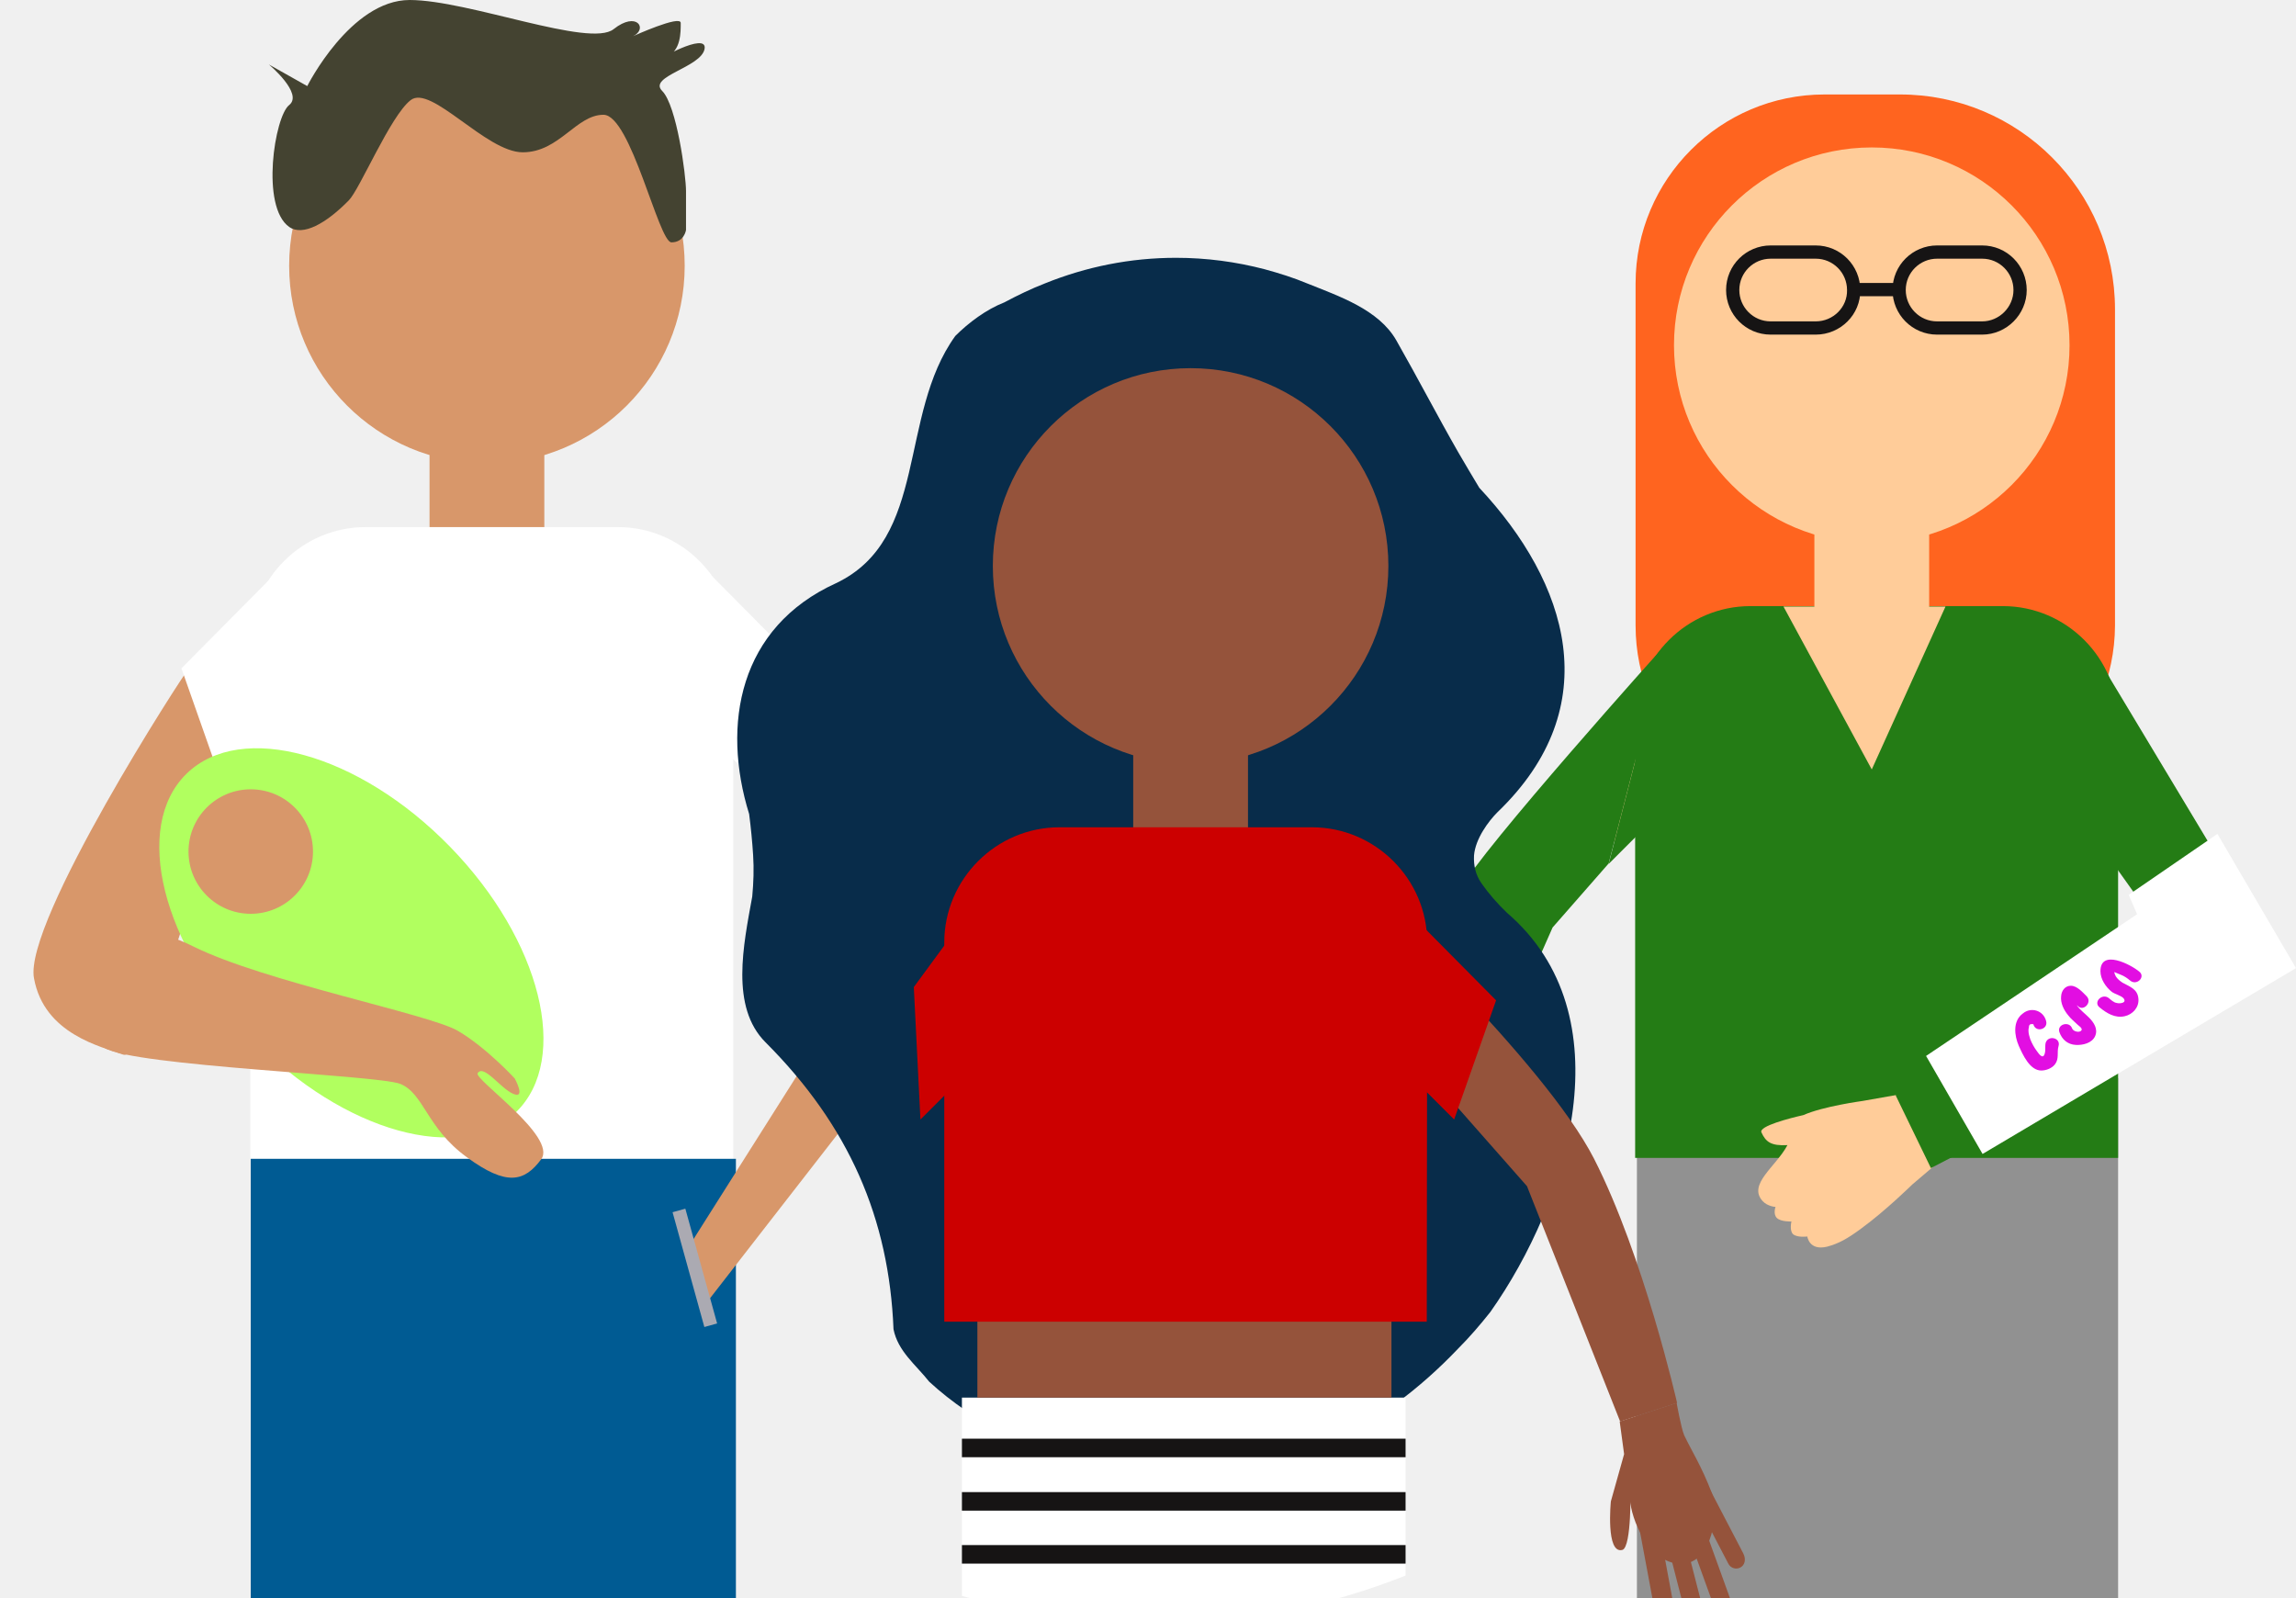
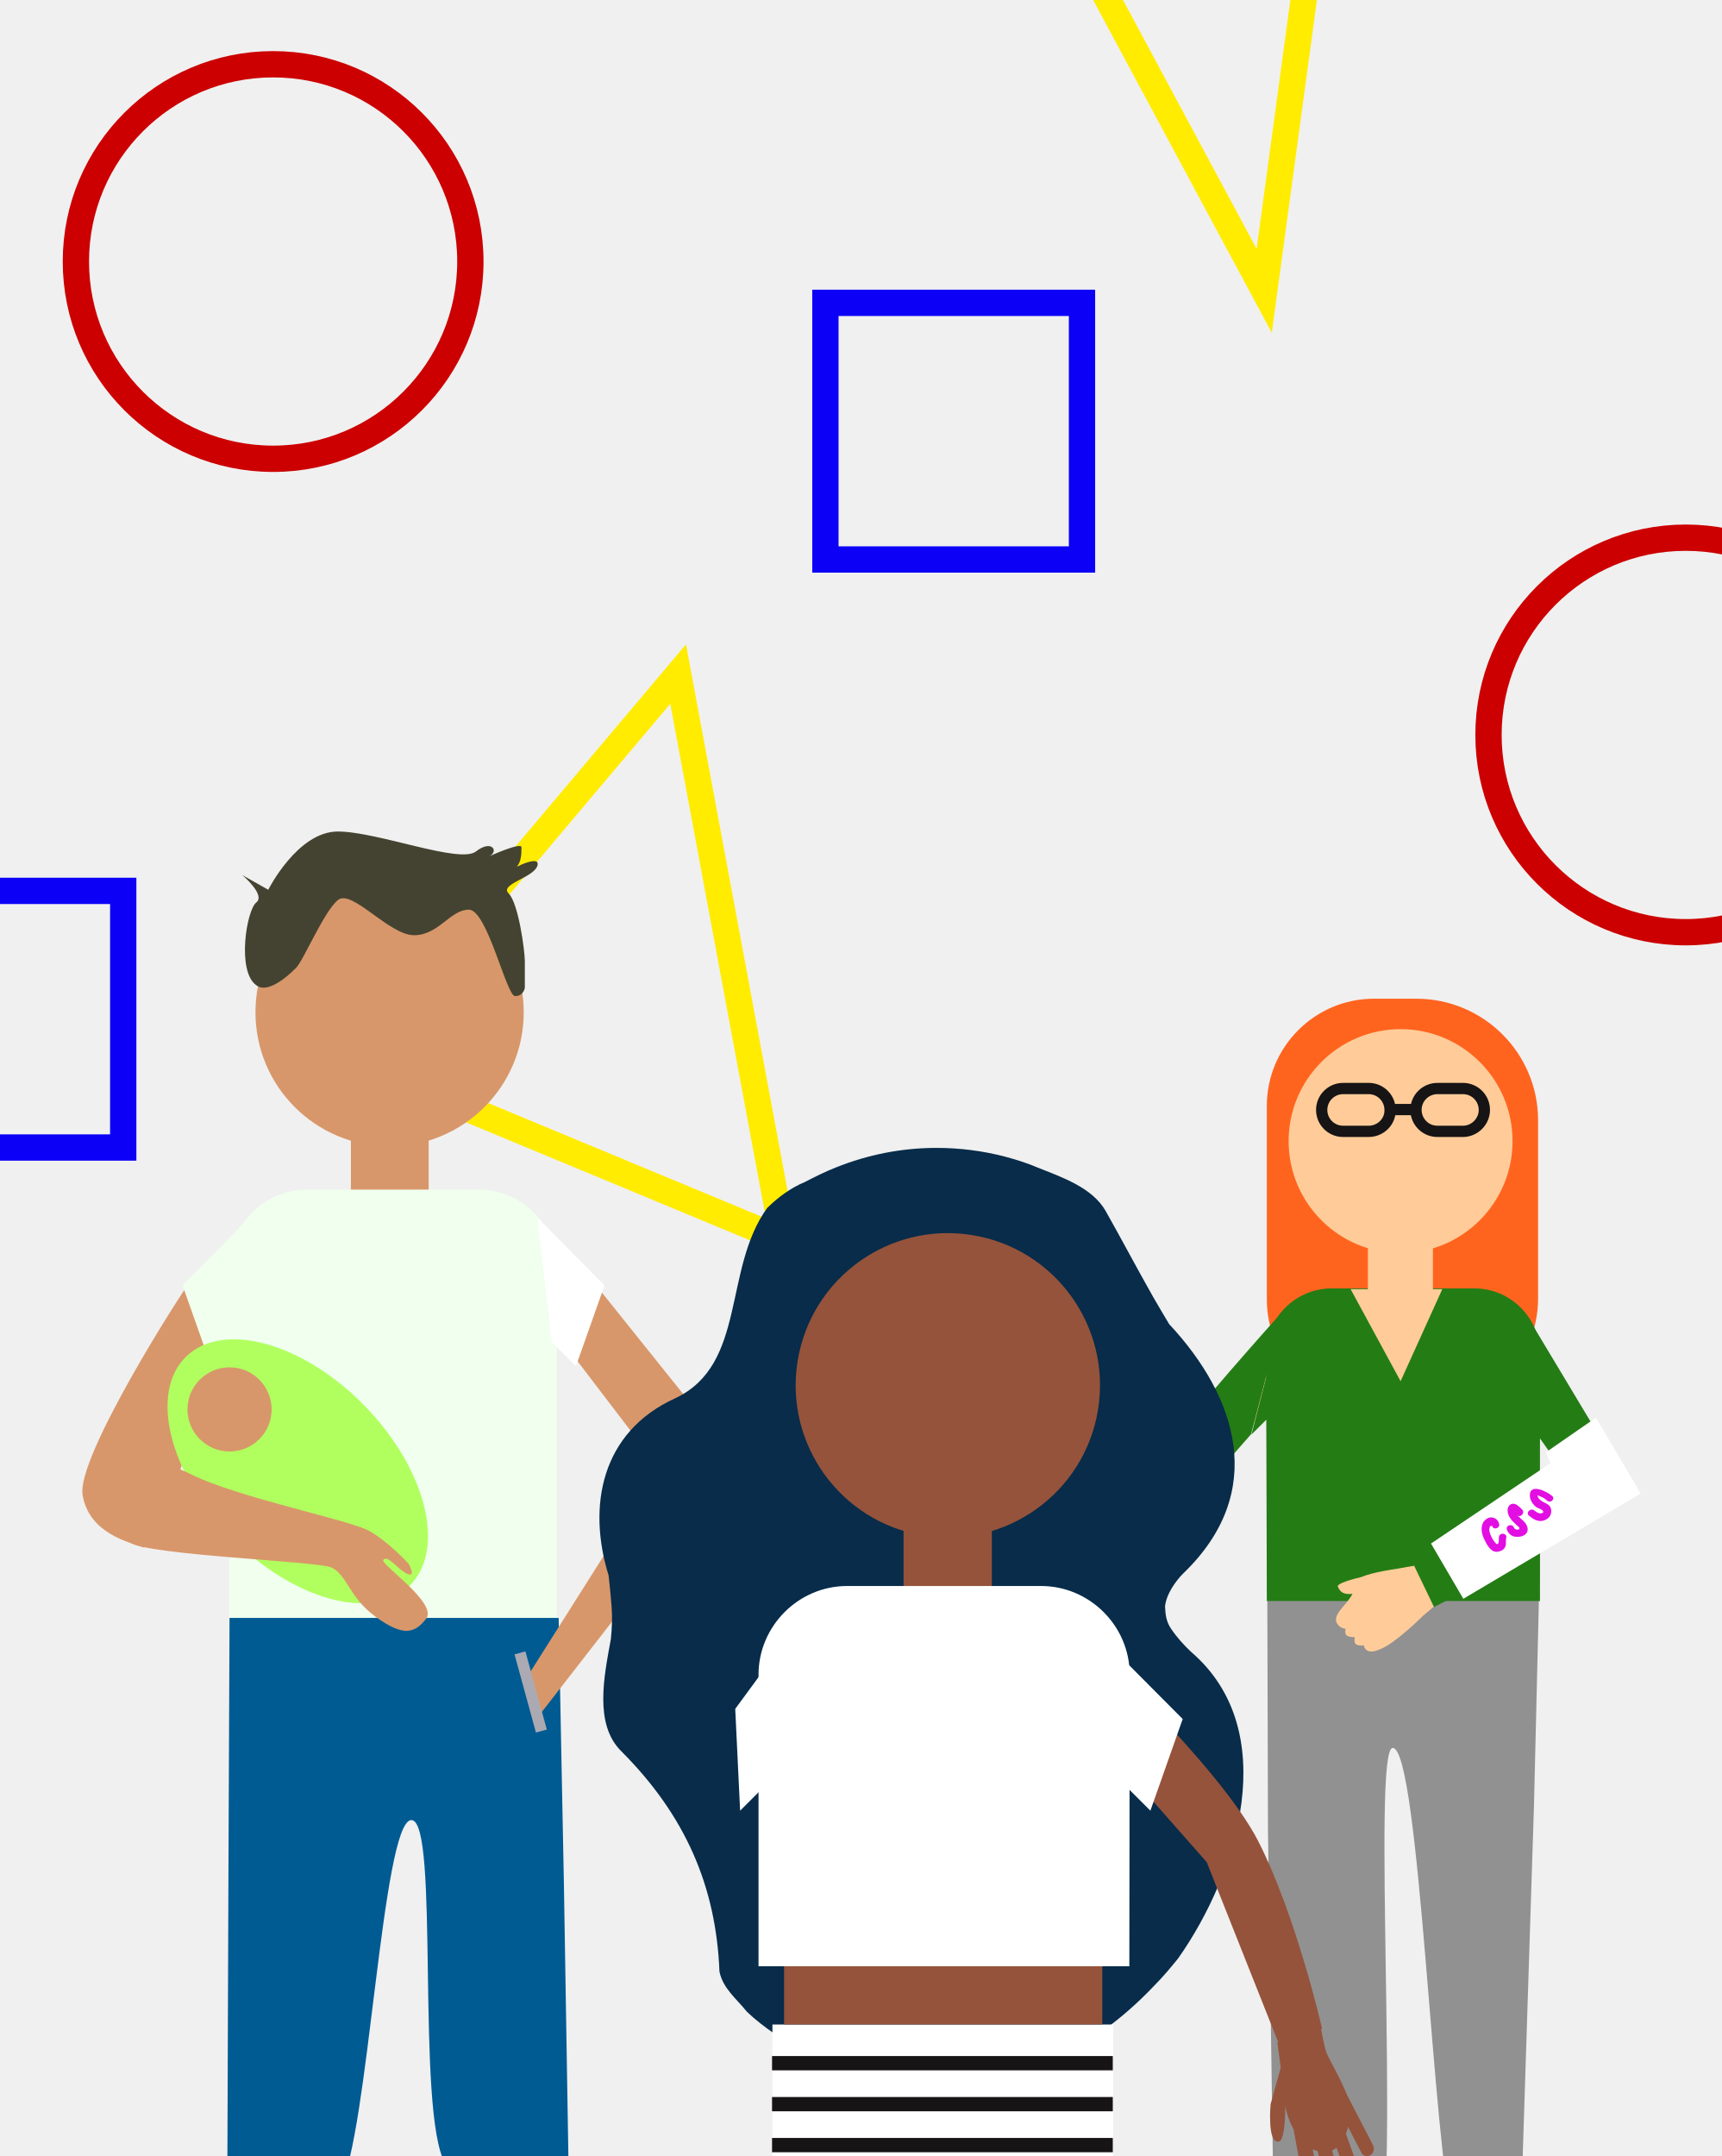
- <svg xmlns="http://www.w3.org/2000/svg" version="1.1" id="Layer_1" x="0px" y="0px" viewBox="0 0 520.1 361.8" style="enable-background:new 0 0 520.1 361.8;" xml:space="preserve">
+ <svg xmlns="http://www.w3.org/2000/svg" version="1.1" id="Layer_1" x="0px" y="0px" viewBox="0 0 458.3 573.8" style="enable-background:new 0 0 458.3 573.8;" xml:space="preserve">
  <style type="text/css">
- 	.st0{fill:#D8976A;}
- 	.st1{fill:#444331;}
- 	.st2{fill:#FFFFFF;}
- 	.st3{fill:#005B93;}
- 	.st4{fill:none;stroke:#ABAAB2;stroke-width:3;stroke-miterlimit:10;}
- 	.st5{fill:#B1FF5F;}
- 	.st6{fill:#919191;}
- 	.st7{fill:#FF641F;}
- 	.st8{fill:#FFCC99;}
- 	.st9{fill:#247C15;}
- 	.st10{fill:none;stroke:#161414;stroke-width:3;stroke-miterlimit:10;}
- 	.st11{fill:#E20EE2;}
- 	.st12{fill:#082C4A;}
- 	.st13{fill:#95533B;}
- 	.st14{fill:#CC0000;}
- 	.st15{fill:#161414;}
+ 	.st0{fill:none;stroke:#CC0000;stroke-width:7;stroke-miterlimit:10;}
+ 	.st1{fill:none;stroke:#FFEC00;stroke-width:7;stroke-miterlimit:10;}
+ 	.st2{fill:#D8976A;}
+ 	.st3{fill:#444331;}
+ 	.st4{fill:#F0FFEE;}
+ 	.st5{fill:#005B93;}
+ 	.st6{fill:#FFFFFF;}
+ 	.st7{fill:none;stroke:#ABAAB2;stroke-width:3;stroke-miterlimit:10;}
+ 	.st8{fill:#B1FF5F;}
+ 	.st9{fill:#919191;}
+ 	.st10{fill:#FF641F;}
+ 	.st11{fill:#FFCC99;}
+ 	.st12{fill:#247C15;}
+ 	.st13{fill:none;stroke:#161414;stroke-width:3;stroke-miterlimit:10;}
+ 	.st14{fill:#E20EE2;}
+ 	.st15{fill:#082C4A;}
+ 	.st16{fill:#95533B;}
+ 	.st17{fill:#161414;}
+ 	.st18{fill:none;stroke:#0C00F7;stroke-width:7;stroke-miterlimit:10;}
</style>
+   <circle class="st0" cx="72.7" cy="69.6" r="52.5" />
+   <circle class="st0" cx="448.7" cy="195.6" r="52.5" />
+   <polygon class="st1" points="180.5,179.4 93.7,282.3 208.5,330 " />
+   <polygon class="st1" points="352.5,-40.6 293.7,-2.3 336.5,77.4 " />
  <g>
-     <circle class="st0" cx="110.3" cy="60.2" r="44.8" />
-     <rect x="97.3" y="98.1" class="st0" width="26" height="22.7" />
-     <path class="st1" d="M79,45.4c2.5-2.5,9.4-19.1,14-22.7c4.6-3.7,17.1,11.8,25.4,11.8s12.1-8.5,18.3-8.5s12.5,28.9,15.4,28.9   c2.9,0,3.3-2.8,3.3-2.8s0-5.2,0-8.8s-2.1-19.4-5.4-22.7s8.8-5.3,9.6-9.5s-12,3.1-8.7,1.8c3.4-1.3,3.3-5.7,3.3-7.7   c0-1.9-10.8,3-10.8,3c3.4-1.6,0.9-5.8-4.4-1.6C133.6,10.9,106.1,0,92.8,0C79.4,0,69.6,19.5,69.6,19.5l-8.7-4.9c0,0,7.9,6.6,4.6,9.2   s-6.5,23,0,27.6C68.6,53.6,73.9,50.6,79,45.4z" />
-     <path class="st2" d="M56.7,262.5v-117c0-14.4,11.8-26.1,26.1-26.1H140c14.4,0,26.1,11.8,26.1,26.1v117H56.8H56.7z" />
-     <path class="st3" d="M166.7,262.5H56.8V364c17.2,6.7,35.9,10.4,55.5,10.4c19.1,0,37.5-3.5,54.4-10V262.5L166.7,262.5z" />
-     <path class="st0" d="M170.4,173.3l28.3,37.2c0.9,1.2,1,2.8,0.2,4.1l-42.5,67.2l3.5,13.5l59.7-76.8c3.9-4.9,3.9-11.8,0-16.7   l-40-49.8L170.4,173.3z" />
-     <polygon class="st2" points="164.5,170.4 172.5,178.4 182,151.4 159.6,128.8  " />
-     <line class="st4" x1="161" y1="300.2" x2="153.8" y2="274.2" />
-     <path class="st0" d="M52.4,172.7c0,0-18.5,68.4-24.5,66.2c-4.9-1.8-17.9-4.6-20.2-17.3c-2.4-12.7,33.9-69,35.1-70.2L52.4,172.7z" />
-     <polygon class="st2" points="58.6,170.4 50.6,178.4 41.1,151.4 63.5,128.8  " />
-     <ellipse transform="matrix(0.7163 -0.6977 0.6977 0.7163 -126.4495 116.113)" class="st5" cx="79.6" cy="213.6" rx="31.2" ry="53.5" />
-     <path class="st0" d="M23.7,237.4c6.8,4.1,61.4,6.1,66.9,8.1c5.4,2.1,6,10,15.1,16.6c9.1,6.7,13.1,5.6,16.9,0.5   c3.7-5.1-15.3-18.1-14.4-19.5c1.4-2.1,5.2,3.5,8.1,4.7c2.9,1.2,0.3-3.5,0.3-3.5s-6.4-7-12.9-10.8c-6.5-3.8-43.8-11.1-59.9-19.1   c-17.3-8.7-20.9,3.5-20.9,3.5S14.9,232.2,23.7,237.4z" />
-     <circle class="st0" cx="56.8" cy="192.9" r="14.1" />
+     <circle class="st2" cx="103.7" cy="269.4" r="35.7" />
+     <rect x="93.4" y="299.6" class="st2" width="20.7" height="18.1" />
+     <path class="st3" d="M78.8,257.6c2-2,7.5-15.2,11.2-18.1c3.7-2.9,13.6,9.4,20.2,9.4s9.6-6.8,14.6-6.8c4.9,0,10,23,12.3,23   c2.3,0,2.6-2.2,2.6-2.2s0-4.1,0-7s-1.7-15.5-4.3-18.1c-2.6-2.6,7-4.2,7.7-7.6c0.6-3.3-9.6,2.5-6.9,1.4c2.7-1,2.6-4.5,2.6-6.1   c0-1.5-8.6,2.4-8.6,2.4c2.7-1.3,0.7-4.6-3.5-1.3c-4.3,3.4-26.2-5.3-36.8-5.3c-10.7,0-18.5,15.5-18.5,15.5l-6.9-3.9   c0,0,6.3,5.3,3.7,7.3c-2.6,2.1-5.2,18.3,0,22C70.5,264.1,74.7,261.7,78.8,257.6z" />
+     <path class="st4" d="M61,430.6v-93.2c0-11.5,9.4-20.8,20.8-20.8h45.6c11.5,0,20.8,9.4,20.8,20.8v93.2H61L61,430.6z" />
+     <path class="st5" d="M148.7,430.6h-43.8H61.1L60.8,499l-0.3,82.8c6.9,2.7,22.5,12.6,30,0c7.5-12.6,11.2-97.4,19-97.4   c7.6,0,1.1,77.6,9,91.4c7.9,13.8,26.3,13.6,33,11l-1.4-85.3L148.7,430.6L148.7,430.6L148.7,430.6z" />
+     <path class="st2" d="M151.6,359.5l22.6,29.6c0.7,1,0.8,2.2,0.2,3.3L140.5,446l2.8,10.8l47.6-61.2c3.1-3.9,3.1-9.4,0-13.3L159,342.5   L151.6,359.5z" />
+     <polygon class="st6" points="146.9,357.2 153.3,363.6 160.9,342.1 143,324  " />
+     <line class="st7" x1="144.1" y1="460.7" x2="138.4" y2="439.9" />
+     <path class="st2" d="M57.6,359c0,0-14.7,54.5-19.5,52.8c-3.9-1.4-14.3-3.7-16.1-13.8c-1.9-10.1,27-55,28-56L57.6,359z" />
+     <polygon class="st4" points="62.5,357.2 56.2,363.6 48.6,342.1 66.4,324  " />
+     <ellipse transform="matrix(0.7163 -0.6977 0.6977 0.7163 -250.7626 166.3902)" class="st8" cx="79.3" cy="391.6" rx="24.9" ry="42.6" />
+     <path class="st2" d="M34.7,410.6c5.4,3.3,48.9,4.9,53.3,6.5c4.3,1.7,4.8,8,12,13.2c7.3,5.3,10.4,4.5,13.5,0.4   c2.9-4.1-12.2-14.4-11.5-15.5c1.1-1.7,4.1,2.8,6.5,3.7s0.2-2.8,0.2-2.8s-5.1-5.6-10.3-8.6c-5.2-3-34.9-8.8-47.7-15.2   c-13.8-6.9-16.7,2.8-16.7,2.8S27.7,406.5,34.7,410.6z" />
+     <circle class="st2" cx="61.1" cy="375.1" r="11.2" />
  </g>
  <g>
-     <path class="st6" d="M370.8,410.8c15.1,5,35.1-28.5,51.9-28.5c21.7,0,38.4-0.8,57.1-9V244.2l-109,3.4V410.8z" />
-     <path class="st7" d="M436.2,184.5h-22.9c-23.6,0-42.8-19.2-42.8-42.8V64.2c0-23.6,19.2-42.8,42.8-42.8h17.1   c26.9,0,48.7,21.8,48.7,48.7v71.6C479,165.3,459.8,184.5,436.2,184.5z" />
-     <path class="st8" d="M385.7,143.7c0,0-41.7,38.8-53,60.9s-18.8,55.3-18.8,55.3l12.9,4.2l21.1-53.3l46-52.2L385.7,143.7z" />
-     <circle class="st8" cx="424" cy="78.2" r="44.8" />
-     <polygon class="st9" points="377.2,146.1 364.4,195.7 372.4,187.7  " />
-     <polygon class="st9" points="472.4,146.1 477.2,187.7 469.7,183 488.6,209.5 466.5,222.6 434.8,229.5 437.1,249.3 516.8,218.3    476.6,151.4  " />
-     <path class="st8" d="M328.9,282.2l-3-10.7l1-7.4l-12.9-4.2c0,0-1,5.6-1.7,7.3c-1.6,3.4-4,7.1-6.3,13.3c-1.6,4.3-0.1,15.3,6.3,15.9   c8.1,0.7,12.2-10.8,12.2-14.4c0-3.7-0.4,10.7,1.8,11.3C330,294.3,328.9,282.2,328.9,282.2z" />
-     <path class="st8" d="M299.5,297.2L299.5,297.2c1,0.5,2.2,0.1,2.7-0.9l9.8-18.8c0.5-1,0.1-2.2-0.9-2.7l0,0c-1-0.5-2.2-0.1-2.5,0.4   l-9.8,18.8C298.1,295.5,298.5,296.7,299.5,297.2z" />
-     <path class="st8" d="M303.2,306.6L303.2,306.6c1.1,0.4,2.2-0.2,2.6-1.2l9-24.9c0.4-1.1-0.2-2.2-1.2-2.6l0,0   c-1.1-0.4-2.2,0.2-2.6,1.2l-9,24.9C301.5,305,302.1,306.2,303.2,306.6z" />
-     <path class="st8" d="M309.2,310.5L309.2,310.5c1.1,0.3,2.2-0.4,2.5-1.5l6.6-25.7c0.3-1.1-0.4-2.2-1.5-2.5l0,0   c-1.1-0.3-2.2,0.4-2.5,1.5l-6.6,25.7C307.4,309.1,308.1,310.2,309.2,310.5z" />
-     <path class="st8" d="M315.5,312.1L315.5,312.1c1.3,0.2,2.6-0.6,2.9-2l4.7-25.2c0.2-1.3-0.6-2.6-2-2.9l0,0c-0.4-0.1-0.8,0-1.1-0.1   c-0.5-0.1-0.9,0.2-1,0.7l-4.6,24.8v0.1C314,311.1,314.6,311.9,315.5,312.1z" />
-     <path class="st10" d="M411.3,74.3h-10.2c-4.8,0-8.6-3.9-8.6-8.6l0,0c0-4.8,3.9-8.6,8.6-8.6h10.2c4.8,0,8.6,3.9,8.6,8.6l0,0   C420,70.4,416.1,74.3,411.3,74.3z" />
-     <path class="st10" d="M449,74.3h-10.2c-4.8,0-8.6-3.9-8.6-8.6l0,0c0-4.8,3.9-8.6,8.6-8.6H449c4.8,0,8.6,3.9,8.6,8.6l0,0   C457.6,70.4,453.7,74.3,449,74.3z" />
-     <line class="st10" x1="420" y1="65.6" x2="430.2" y2="65.6" />
-     <path class="st9" d="M370.5,262.3h109.3v-98.9c0-14.3-11.7-26.1-26.1-26.1h-57.2c-14.3,0-26.1,11.7-26.1,26.1v98.9H370.5z" />
-     <polygon class="st8" points="404,137.4 424,174.3 440.7,137.4  " />
-     <path class="st9" d="M377.2,146.1c0,0-41.9,46.6-46.5,55.5s-10.8,28.6-10.8,28.6l19,8.9l12.8-29l12.7-14.5" />
-     <path class="st8" d="M432.1,247.6l-10.2,1.8c0,0-8.9,1.2-13.4,3.2c-3.1,0.7-10.1,2.5-9.5,3.9c1,2.2,2.2,3.1,5.9,2.9   c-2.6,4.9-9.1,8.9-5.6,12.7c1.1,1.2,2.9,1.3,2.9,1.3s-0.6,1.6,0.3,2.5s3.3,0.8,3.3,0.8s-0.5,2.1,0.4,2.9c1,0.8,3.2,0.5,3.2,0.5   s0.4,3.3,4.5,2.3c2.6-0.7,4.6-1.8,7.7-4.1c5.5-4,11.6-10,11.6-10l6.7-5.7l1.2-2.2L432.1,247.6z" />
-     <polygon class="st9" points="438.2,243.1 429.4,248.1 437.4,264.6 448.4,258.9  " />
-     <polygon class="st2" points="482.2,202.7 502.3,188.9 520.1,219.3 449.1,261.4 436.3,239.2 484.1,207.1  " />
+     <path class="st9" d="M338.9,581.4c5,1.7,22.2,36.4,28,18s-1.8-134.2,3.8-134.2c7.2,0,10.8,109.2,16.2,125.2c5.4,15.9,11.8-1.3,18-4   l3.4-105.7l1.6-66.6l-36.3,1.1l-36.3,1.1l0.2,70.9L338.9,581.4z" />
+     <path class="st10" d="M380.9,374.4h-15.2c-15.7,0-28.5-12.8-28.5-28.5v-51.6c0-15.7,12.8-28.5,28.5-28.5H377   c17.9,0,32.4,14.5,32.4,32.4v47.6C409.3,361.6,396.6,374.4,380.9,374.4z" />
+     <path class="st11" d="M347.3,347.2c0,0-27.7,25.8-35.3,40.5c-7.5,14.7-12.5,36.8-12.5,36.8l8.6,2.8l14-35.5l30.6-34.7L347.3,347.2z   " />
+     <circle class="st11" cx="372.8" cy="303.7" r="29.8" />
+     <polygon class="st12" points="341.6,348.8 333.1,381.8 338.4,376.5  " />
+     <polygon class="st12" points="405,348.8 408.2,376.5 403.2,373.4 415.7,391 401,399.7 379.9,404.3 381.5,417.5 434.5,396.9    407.8,352.4  " />
+     <path class="st11" d="M309.5,439.4l-2-7.1l0.7-4.9l-8.6-2.8c0,0-0.7,3.7-1.1,4.9c-1.1,2.3-2.7,4.7-4.2,8.8   c-1.1,2.9-0.1,10.2,4.2,10.6c5.4,0.5,8.1-7.2,8.1-9.6c0-2.5-0.3,7.1,1.2,7.5C310.2,447.4,309.5,439.4,309.5,439.4z" />
+     <path class="st11" d="M289.9,449.4L289.9,449.4c0.7,0.3,1.5,0.1,1.8-0.6l6.5-12.5c0.3-0.7,0.1-1.5-0.6-1.8l0,0   c-0.7-0.3-1.5-0.1-1.7,0.3l-6.5,12.5C289,448.2,289.3,449,289.9,449.4z" />
+     <path class="st11" d="M292.4,455.6L292.4,455.6c0.7,0.3,1.5-0.1,1.7-0.8l6-16.6c0.3-0.7-0.1-1.5-0.8-1.7l0,0   c-0.7-0.3-1.5,0.1-1.7,0.8l-6,16.6C291.3,454.6,291.7,455.4,292.4,455.6z" />
+     <path class="st11" d="M296.4,458.2L296.4,458.2c0.7,0.2,1.5-0.3,1.7-1l4.4-17.1c0.2-0.7-0.3-1.5-1-1.7l0,0c-0.7-0.2-1.5,0.3-1.7,1   l-4.4,17.1C295.2,457.3,295.7,458,296.4,458.2z" />
+     <path class="st11" d="M300.6,459.3L300.6,459.3c0.9,0.1,1.7-0.4,1.9-1.3l3.1-16.8c0.1-0.9-0.4-1.7-1.3-1.9l0,0   c-0.3-0.1-0.5,0-0.7-0.1c-0.3-0.1-0.6,0.1-0.7,0.5l-3.1,16.5v0.1C299.6,458.6,300,459.1,300.6,459.3z" />
+     <path class="st13" d="M364.3,301.1h-6.8c-3.2,0-5.7-2.6-5.7-5.7l0,0c0-3.2,2.6-5.7,5.7-5.7h6.8c3.2,0,5.7,2.6,5.7,5.7l0,0   C370.1,298.5,367.5,301.1,364.3,301.1z" />
+     <path class="st13" d="M389.4,301.1h-6.8c-3.2,0-5.7-2.6-5.7-5.7l0,0c0-3.2,2.6-5.7,5.7-5.7h6.8c3.2,0,5.7,2.6,5.7,5.7l0,0   C395.1,298.5,392.5,301.1,389.4,301.1z" />
+     <line class="st13" x1="370.1" y1="295.3" x2="376.9" y2="295.3" />
+     <path class="st12" d="M337.2,426.1h72.7v-65.8c0-9.5-7.8-17.4-17.4-17.4h-38.1c-9.5,0-17.4,7.8-17.4,17.4L337.2,426.1L337.2,426.1z   " />
+     <polygon class="st11" points="359.5,343.1 372.8,367.6 383.9,343.1  " />
+     <path class="st12" d="M341.6,348.8c0,0-27.9,31-30.9,36.9c-3.1,5.9-7.2,19-7.2,19l12.6,5.9l8.5-19.3l8.4-9.6" />
+     <path class="st11" d="M378.1,416.4l-6.8,1.2c0,0-5.9,0.8-8.9,2.1c-2.1,0.5-6.7,1.7-6.3,2.6c0.7,1.5,1.5,2.1,3.9,1.9   c-1.7,3.3-6.1,5.9-3.7,8.4c0.7,0.8,1.9,0.9,1.9,0.9s-0.4,1.1,0.2,1.7c0.6,0.6,2.2,0.5,2.2,0.5s-0.3,1.4,0.3,1.9   c0.7,0.5,2.1,0.3,2.1,0.3s0.3,2.2,3,1.5c1.7-0.5,3.1-1.2,5.1-2.7c3.7-2.7,7.7-6.7,7.7-6.7l4.5-3.8l0.8-1.5L378.1,416.4z" />
+     <polygon class="st12" points="382.2,413.4 376.4,416.7 381.7,427.7 389,423.9  " />
+     <polygon class="st6" points="411.5,386.5 424.8,377.3 436.7,397.5 389.5,425.5 380.9,410.8 412.7,389.4  " />
    <g>
      <g>
-         <path class="st11" d="M463.5,231.3c-0.6-2.4-3.4-3.3-5.3-1.7c-2.3,1.7-1.9,5-0.9,7.3c0.9,2,2.5,5.6,5.1,5.6     c1.1,0,2.4-0.5,3.1-1.4c1-1.3,0.4-2.7,0.8-4.1c0.6-1.9-2.3-2.6-2.9-0.8c-0.2,0.8,0,1.7-0.2,2.4c-0.4,1.5-1.3,0.2-1.8-0.5     c-0.6-0.8-1.1-1.7-1.5-2.7c-0.2-0.6-0.4-1.3-0.4-1.9c0-0.3,0-0.5,0.1-0.8c0-0.6,0.3-0.8,1-0.7C461.1,234,464,233.2,463.5,231.3     L463.5,231.3z" />
+         <path class="st14" d="M399,405.5c-0.4-1.6-2.3-2.2-3.5-1.1c-1.5,1.1-1.3,3.3-0.6,4.9c0.6,1.3,1.7,3.7,3.4,3.7     c0.7,0,1.6-0.3,2.1-0.9c0.7-0.9,0.3-1.8,0.5-2.7c0.4-1.3-1.5-1.7-1.9-0.5c-0.1,0.5,0,1.1-0.1,1.6c-0.3,1-0.9,0.1-1.2-0.3     c-0.4-0.5-0.7-1.1-1-1.8c-0.1-0.4-0.3-0.9-0.3-1.3c0-0.2,0-0.3,0.1-0.5c0-0.4,0.2-0.5,0.7-0.5C397.4,407.3,399.4,406.8,399,405.5     L399,405.5z" />
      </g>
    </g>
    <g>
      <g>
-         <path class="st11" d="M472.7,225.7c-0.9-0.9-2.2-2.4-3.6-2.4c-1.3,0-2.1,1.1-2.2,2.3c-0.2,1.6,0.6,3.2,1.6,4.4     c0.6,0.8,1.4,1.4,2.1,2.1c0.3,0.3,1.2,0.8,0.9,1.3c-0.4,0.6-1.8,0.3-2.1-0.4c-0.6-1.8-3.5-1-2.9,0.8c0.6,1.7,1.9,2.8,3.7,2.9     c1.6,0.1,3.7-0.4,4.4-2c0.7-1.6-0.3-3.1-1.4-4.2c-0.9-0.9-2-1.7-2.7-2.7c-0.2-0.2-0.4-0.5-0.4-0.8c0-0.5-0.3-0.6-0.7-0.3     c0,0.2,1.1,1.1,1.3,1.2C471.9,229.2,474,227.1,472.7,225.7L472.7,225.7z" />
+         <path class="st14" d="M405.2,401.8c-0.6-0.6-1.5-1.6-2.4-1.6c-0.9,0-1.4,0.7-1.5,1.5c-0.1,1.1,0.4,2.1,1.1,2.9     c0.4,0.5,0.9,0.9,1.4,1.4c0.2,0.2,0.8,0.5,0.6,0.9c-0.3,0.4-1.2,0.2-1.4-0.3c-0.4-1.2-2.3-0.7-1.9,0.5c0.4,1.1,1.3,1.9,2.5,1.9     c1.1,0.1,2.5-0.3,2.9-1.3s-0.2-2.1-0.9-2.8c-0.6-0.6-1.3-1.1-1.8-1.8c-0.1-0.1-0.3-0.3-0.3-0.5c0-0.3-0.2-0.4-0.5-0.2     c0,0.1,0.7,0.7,0.9,0.8C404.6,404.1,406,402.7,405.2,401.8L405.2,401.8z" />
      </g>
    </g>
    <g>
      <g>
-         <path class="st11" d="M484.6,220.1c-1.9-1.6-8.8-5.2-8.8-0.1c0,1.8,1.2,3.6,2.6,4.7c0.7,0.5,2,0.8,2.6,1.4     c0.9,1.1-0.8,1.3-1.5,1.1c-0.7-0.1-1.3-0.7-1.8-1.1c-1.5-1.2-3.6,0.9-2.1,2.1c1.6,1.3,3.5,2.5,5.7,2c1.8-0.4,3.3-2,3.1-4     c-0.2-2.2-2-2.7-3.6-3.6c-0.6-0.4-1.1-0.8-1.5-1.4c-0.1-0.2-0.2-0.4-0.3-0.7c-0.1-0.7-0.2-0.8-0.2-0.4c-0.1,0,1.3,0.6,1.6,0.7     c0.8,0.3,1.5,0.8,2.1,1.3C484,223.4,486.1,221.3,484.6,220.1L484.6,220.1z" />
+         <path class="st14" d="M413.1,398.1c-1.3-1.1-5.9-3.5-5.9-0.1c0,1.2,0.8,2.4,1.7,3.1c0.5,0.3,1.3,0.5,1.7,0.9     c0.6,0.7-0.5,0.9-1,0.7c-0.5-0.1-0.9-0.5-1.2-0.7c-1-0.8-2.4,0.6-1.4,1.4c1.1,0.9,2.3,1.7,3.8,1.3c1.2-0.3,2.2-1.3,2.1-2.7     c-0.1-1.5-1.3-1.8-2.4-2.4c-0.4-0.3-0.7-0.5-1-0.9c-0.1-0.1-0.1-0.3-0.2-0.5c-0.1-0.5-0.1-0.5-0.1-0.3c-0.1,0,0.9,0.4,1.1,0.5     c0.5,0.2,1,0.5,1.4,0.9C412.7,400.3,414.1,398.9,413.1,398.1L413.1,398.1z" />
      </g>
    </g>
-     <rect x="411" y="116.1" class="st8" width="26" height="22.7" />
+     <rect x="364.1" y="328.9" class="st11" width="17.3" height="15.1" />
  </g>
  <g>
-     <path class="st12" d="M335.6,200.1c1.6,2.3,3.6,4.6,5.8,6.7c27,23.2,14,65.2-3.8,90.4c-2.3,2.9-4.7,5.7-7.3,8.3   C312.7,324,290.5,335,266.4,335c-17.2,0-33.5-5.6-47.7-15.5c-2.9-2-5.6-4.1-8.2-6.5c-3.1-3.9-7.1-6.9-8.1-11.9c-1-25-10-46-29-65   c-8-8-5-22-3-33c0.3-3.2,0.4-6.3,0.2-9.4s-0.5-6.2-0.9-9.3c-6.3-20.3-2.3-42.3,19.7-52.3c21-10,14-38,27-56c3-3,7-6,11.1-7.6   c3-1.6,6.1-3.1,9.2-4.3c9.4-3.8,19.4-5.8,29.7-5.8c6.9,0,13.6,0.9,20.1,2.6c3.3,0.9,6.5,1.9,9.6,3.2c7.2,2.9,16.2,5.9,20.2,12.9   c4.9,8.6,9.3,17.1,14,25.3c1.6,2.7,3.2,5.5,4.8,8.1c20.1,21.5,29.1,49.5,4.1,73.5c-2,2-5,6-5.3,9.8   C333.8,196,334.2,198.1,335.6,200.1z" />
+     <path class="st15" d="M311.8,433.6c1.4,2.1,3.3,4.2,5.2,6c24.4,20.9,12.6,58.9-3.4,81.6c-2.1,2.6-4.2,5.1-6.6,7.5   c-15.9,16.7-35.9,26.6-57.7,26.6c-15.5,0-30.2-5.1-43.1-14c-2.6-1.8-5.1-3.7-7.4-5.9c-2.8-3.5-6.4-6.2-7.3-10.7   c-0.9-22.6-9-41.5-26.2-58.7c-7.2-7.2-4.5-19.9-2.7-29.8c0.3-2.9,0.4-5.7,0.2-8.5c-0.2-2.8-0.5-5.6-0.8-8.4   c-5.7-18.3-2.1-38.2,17.8-47.2c19-9,12.6-34.3,24.4-50.6c2.7-2.7,6.3-5.4,10-6.9c2.7-1.4,5.5-2.8,8.3-3.9   c8.5-3.4,17.5-5.2,26.8-5.2c6.2,0,12.3,0.8,18.1,2.3c3,0.8,5.9,1.7,8.7,2.9c6.5,2.6,14.6,5.3,18.2,11.6c4.4,7.8,8.4,15.4,12.6,22.8   c1.4,2.4,2.9,5,4.3,7.3c18.1,19.4,26.3,44.7,3.7,66.4c-1.8,1.8-4.5,5.4-4.8,8.8C310.2,429.9,310.5,431.8,311.8,433.6z" />
    <g>
-       <path class="st2" d="M318.4,356.9v-40.3H217.9v44.9c13.8,4.1,28.5,6.3,43.7,6.3C281.6,367.8,300.8,363.9,318.4,356.9z" />
+       <path class="st6" d="M296.3,575.2v-36.4h-90.7v40.5c12.5,3.7,25.7,5.7,39.5,5.7C263,585,280.4,581.5,296.3,575.2z" />
    </g>
-     <circle class="st13" cx="269.7" cy="128.2" r="44.8" />
-     <rect x="256.7" y="166.1" class="st13" width="26" height="22.7" />
-     <rect x="221.4" y="296.1" class="st13" width="93.8" height="20.5" />
-     <path class="st13" d="M308.1,201.6c0,0,41.7,38.8,53,60.9c11.3,22.2,18.8,55.3,18.8,55.3L367,322l-21.1-53.3l-46-52.2L308.1,201.6z   " />
-     <path class="st14" d="M323.2,299.4H213.9v-85.9c0-14.3,11.7-26.1,26.1-26.1h57.2c14.3,0,26.1,11.7,26.1,26.1L323.2,299.4   L323.2,299.4z" />
-     <polygon class="st14" points="316.5,204 338.9,226.6 329.4,253.6 321.4,245.6  " />
-     <polygon class="st14" points="221.4,204 207,223.6 208.5,253.6 216.5,245.6  " />
-     <rect x="217.9" y="325.9" class="st15" width="100.5" height="4.2" />
-     <rect x="217.9" y="338" class="st15" width="100.5" height="4.2" />
-     <rect x="217.9" y="350" class="st15" width="100.5" height="4.2" />
-     <rect x="217.9" y="362.1" class="st15" width="100.5" height="4.2" />
-     <path class="st13" d="M364.9,340.1l3-10.7l-1-7.4l12.9-4.2c0,0,1,5.6,1.7,7.3c1.6,3.4,4,7.1,6.3,13.2c1.6,4.3,0.1,15.3-6.3,15.9   c-8.1,0.7-12.2-10.8-12.2-14.4c0-3.7,0.4,10.7-1.8,11.3C363.7,352.1,364.9,340.1,364.9,340.1z" />
-     <path class="st13" d="M394.2,355.1L394.2,355.1c-1,0.5-2.2,0.1-2.7-0.9l-9.8-18.8c-0.5-1-0.1-2.2,0.9-2.7l0,0   c1-0.5,2.2-0.1,2.5,0.4l9.8,18.8C395.6,353.3,395.2,354.6,394.2,355.1z" />
-     <path class="st13" d="M390.6,364.4L390.6,364.4c-1.1,0.4-2.2-0.2-2.6-1.2l-9-24.9c-0.4-1.1,0.2-2.2,1.2-2.6l0,0   c1.1-0.4,2.2,0.2,2.6,1.2l9,24.9C392.2,362.8,391.6,364,390.6,364.4z" />
-     <path class="st13" d="M384.6,368.3L384.6,368.3c-1.1,0.3-2.2-0.4-2.5-1.5l-6.6-25.7c-0.3-1.1,0.4-2.2,1.5-2.5l0,0   c1.1-0.3,2.2,0.4,2.5,1.5l6.6,25.7C386.3,366.9,385.7,368,384.6,368.3z" />
-     <path class="st13" d="M378.3,369.9L378.3,369.9c-1.3,0.2-2.6-0.6-2.9-2l-4.7-25.2c-0.2-1.3,0.6-2.6,2-2.9l0,0   c0.4-0.1,0.8,0,1.1-0.1c0.5-0.1,0.9,0.2,1,0.7l4.6,24.8v0.1C379.7,368.9,379.1,369.8,378.3,369.9z" />
+     <ellipse transform="matrix(0.1602 -0.9871 0.9871 0.1602 -152.0729 558.6669)" class="st16" cx="252.3" cy="368.7" rx="40.5" ry="40.5" />
+     <rect x="240.5" y="402.9" class="st16" width="23.5" height="20.5" />
+     <rect x="208.7" y="520.3" class="st16" width="84.7" height="18.5" />
+     <path class="st16" d="M287,435c0,0,37.7,35,47.9,55c10.2,20,17,49.9,17,49.9l-11.6,3.8l-19.1-48.1l-41.5-47.1L287,435z" />
+     <path class="st6" d="M300.6,523.3h-98.7v-77.6c0-12.9,10.6-23.6,23.6-23.6h51.6c12.9,0,23.6,10.6,23.6,23.6L300.6,523.3   L300.6,523.3z" />
+     <polygon class="st6" points="294.5,437.1 314.8,457.5 306.2,481.9 299,474.7  " />
+     <polygon class="st6" points="208.7,437.1 195.7,454.8 197,481.9 204.2,474.7  " />
+     <rect x="205.5" y="547.2" class="st17" width="90.7" height="3.8" />
+     <rect x="205.5" y="558.1" class="st17" width="90.7" height="3.8" />
+     <rect x="205.5" y="569" class="st17" width="90.7" height="3.8" />
+     <rect x="205.5" y="579.9" class="st17" width="90.7" height="3.8" />
+     <path class="st16" d="M338.2,560l2.7-9.7l-0.9-6.7l11.6-3.8c0,0,0.9,5.1,1.5,6.6c1.4,3.1,3.6,6.4,5.7,11.9   c1.4,3.9,0.1,13.8-5.7,14.4c-7.3,0.6-11-9.8-11-13c0-3.3,0.4,9.7-1.6,10.2C337.2,570.9,338.2,560,338.2,560z" />
+     <path class="st16" d="M364.7,573.6L364.7,573.6c-0.9,0.5-2,0.1-2.4-0.8l-8.8-17c-0.5-0.9-0.1-2,0.8-2.4l0,0c0.9-0.5,2-0.1,2.3,0.4   l8.8,17C366,571.9,365.6,573.1,364.7,573.6z" />
+     <path class="st16" d="M361.4,582L361.4,582c-1,0.4-2-0.2-2.3-1.1l-8.1-22.5c-0.4-1,0.2-2,1.1-2.3l0,0c1-0.4,2,0.2,2.3,1.1l8.1,22.5   C362.9,580.5,362.3,581.6,361.4,582z" />
+     <path class="st16" d="M356,585.5L356,585.5c-1,0.3-2-0.4-2.3-1.4l-6-23.2c-0.3-1,0.4-2,1.4-2.3l0,0c1-0.3,2,0.4,2.3,1.4l6,23.2   C357.6,584.2,357,585.2,356,585.5z" />
+     <path class="st16" d="M350.3,586.9L350.3,586.9c-1.2,0.2-2.3-0.5-2.6-1.8l-4.2-22.8c-0.2-1.2,0.5-2.3,1.8-2.6l0,0   c0.4-0.1,0.7,0,1-0.1c0.5-0.1,0.8,0.2,0.9,0.6l4.2,22.4v0.1C351.6,586,351.1,586.8,350.3,586.9z" />
  </g>
+   <rect x="219.7" y="80.6" class="st18" width="68.3" height="68.3" />
+   <rect x="-35.5" y="237.1" class="st18" width="68.3" height="68.3" />
</svg>
